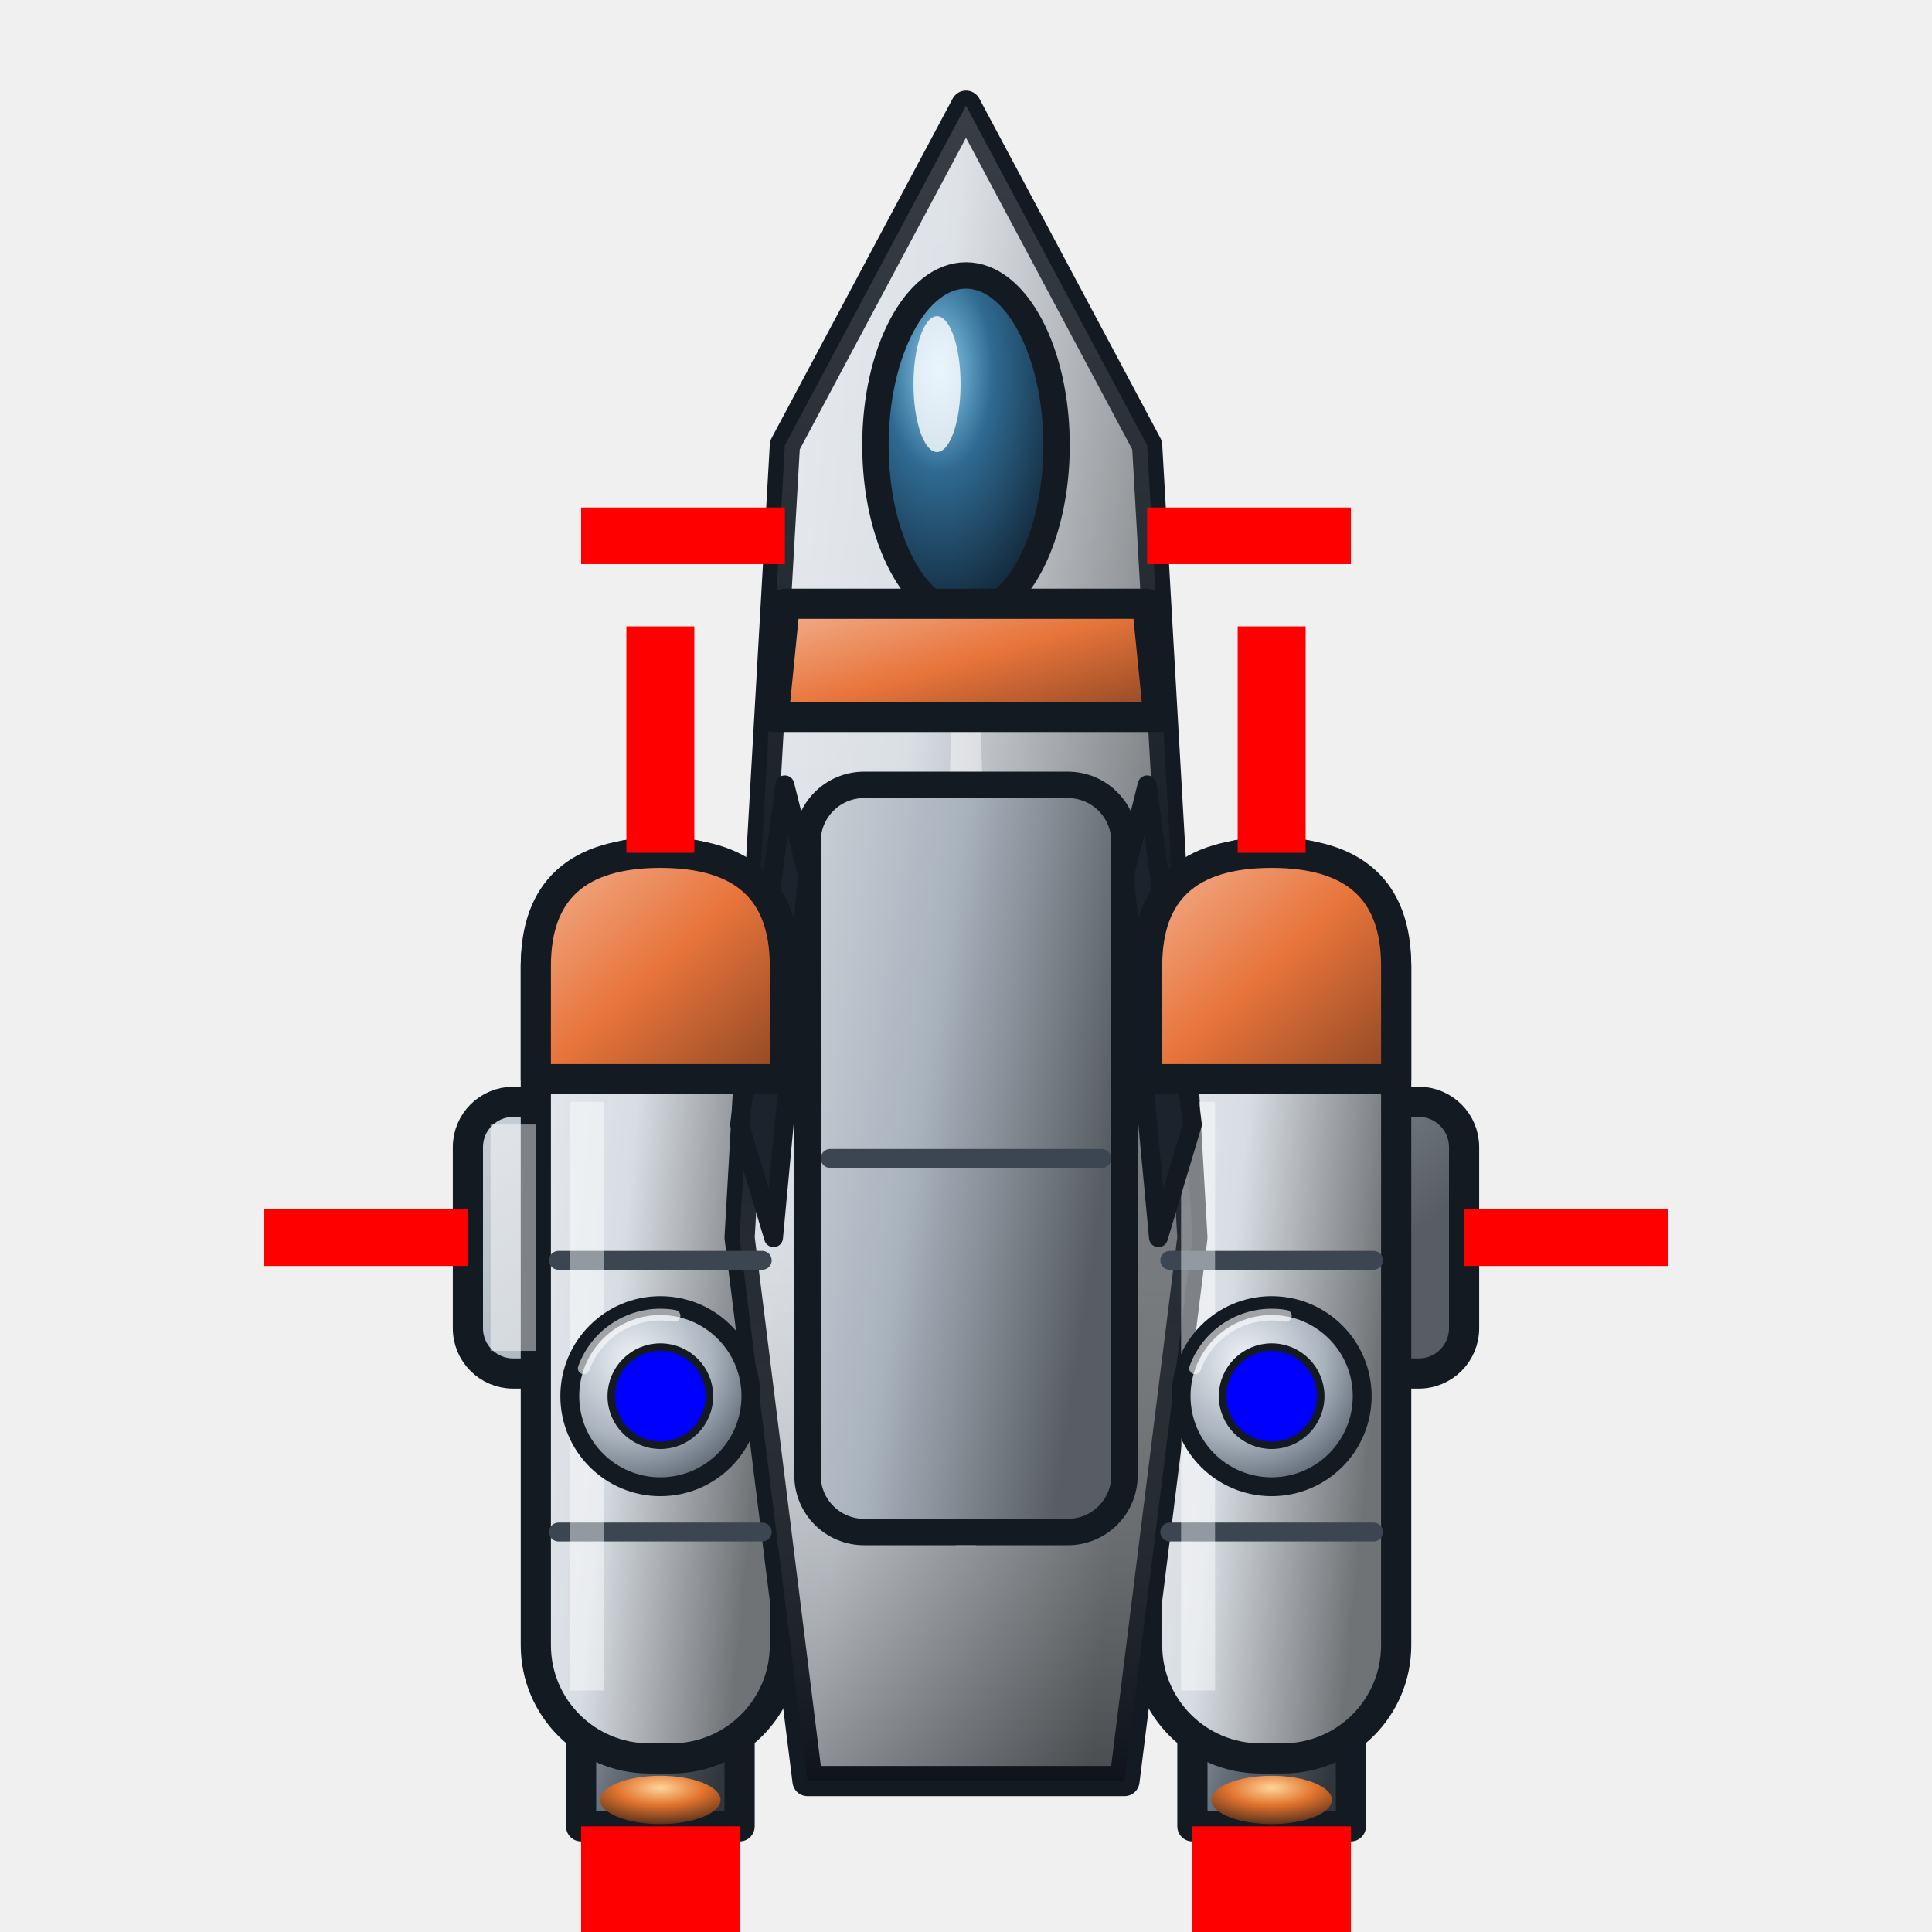
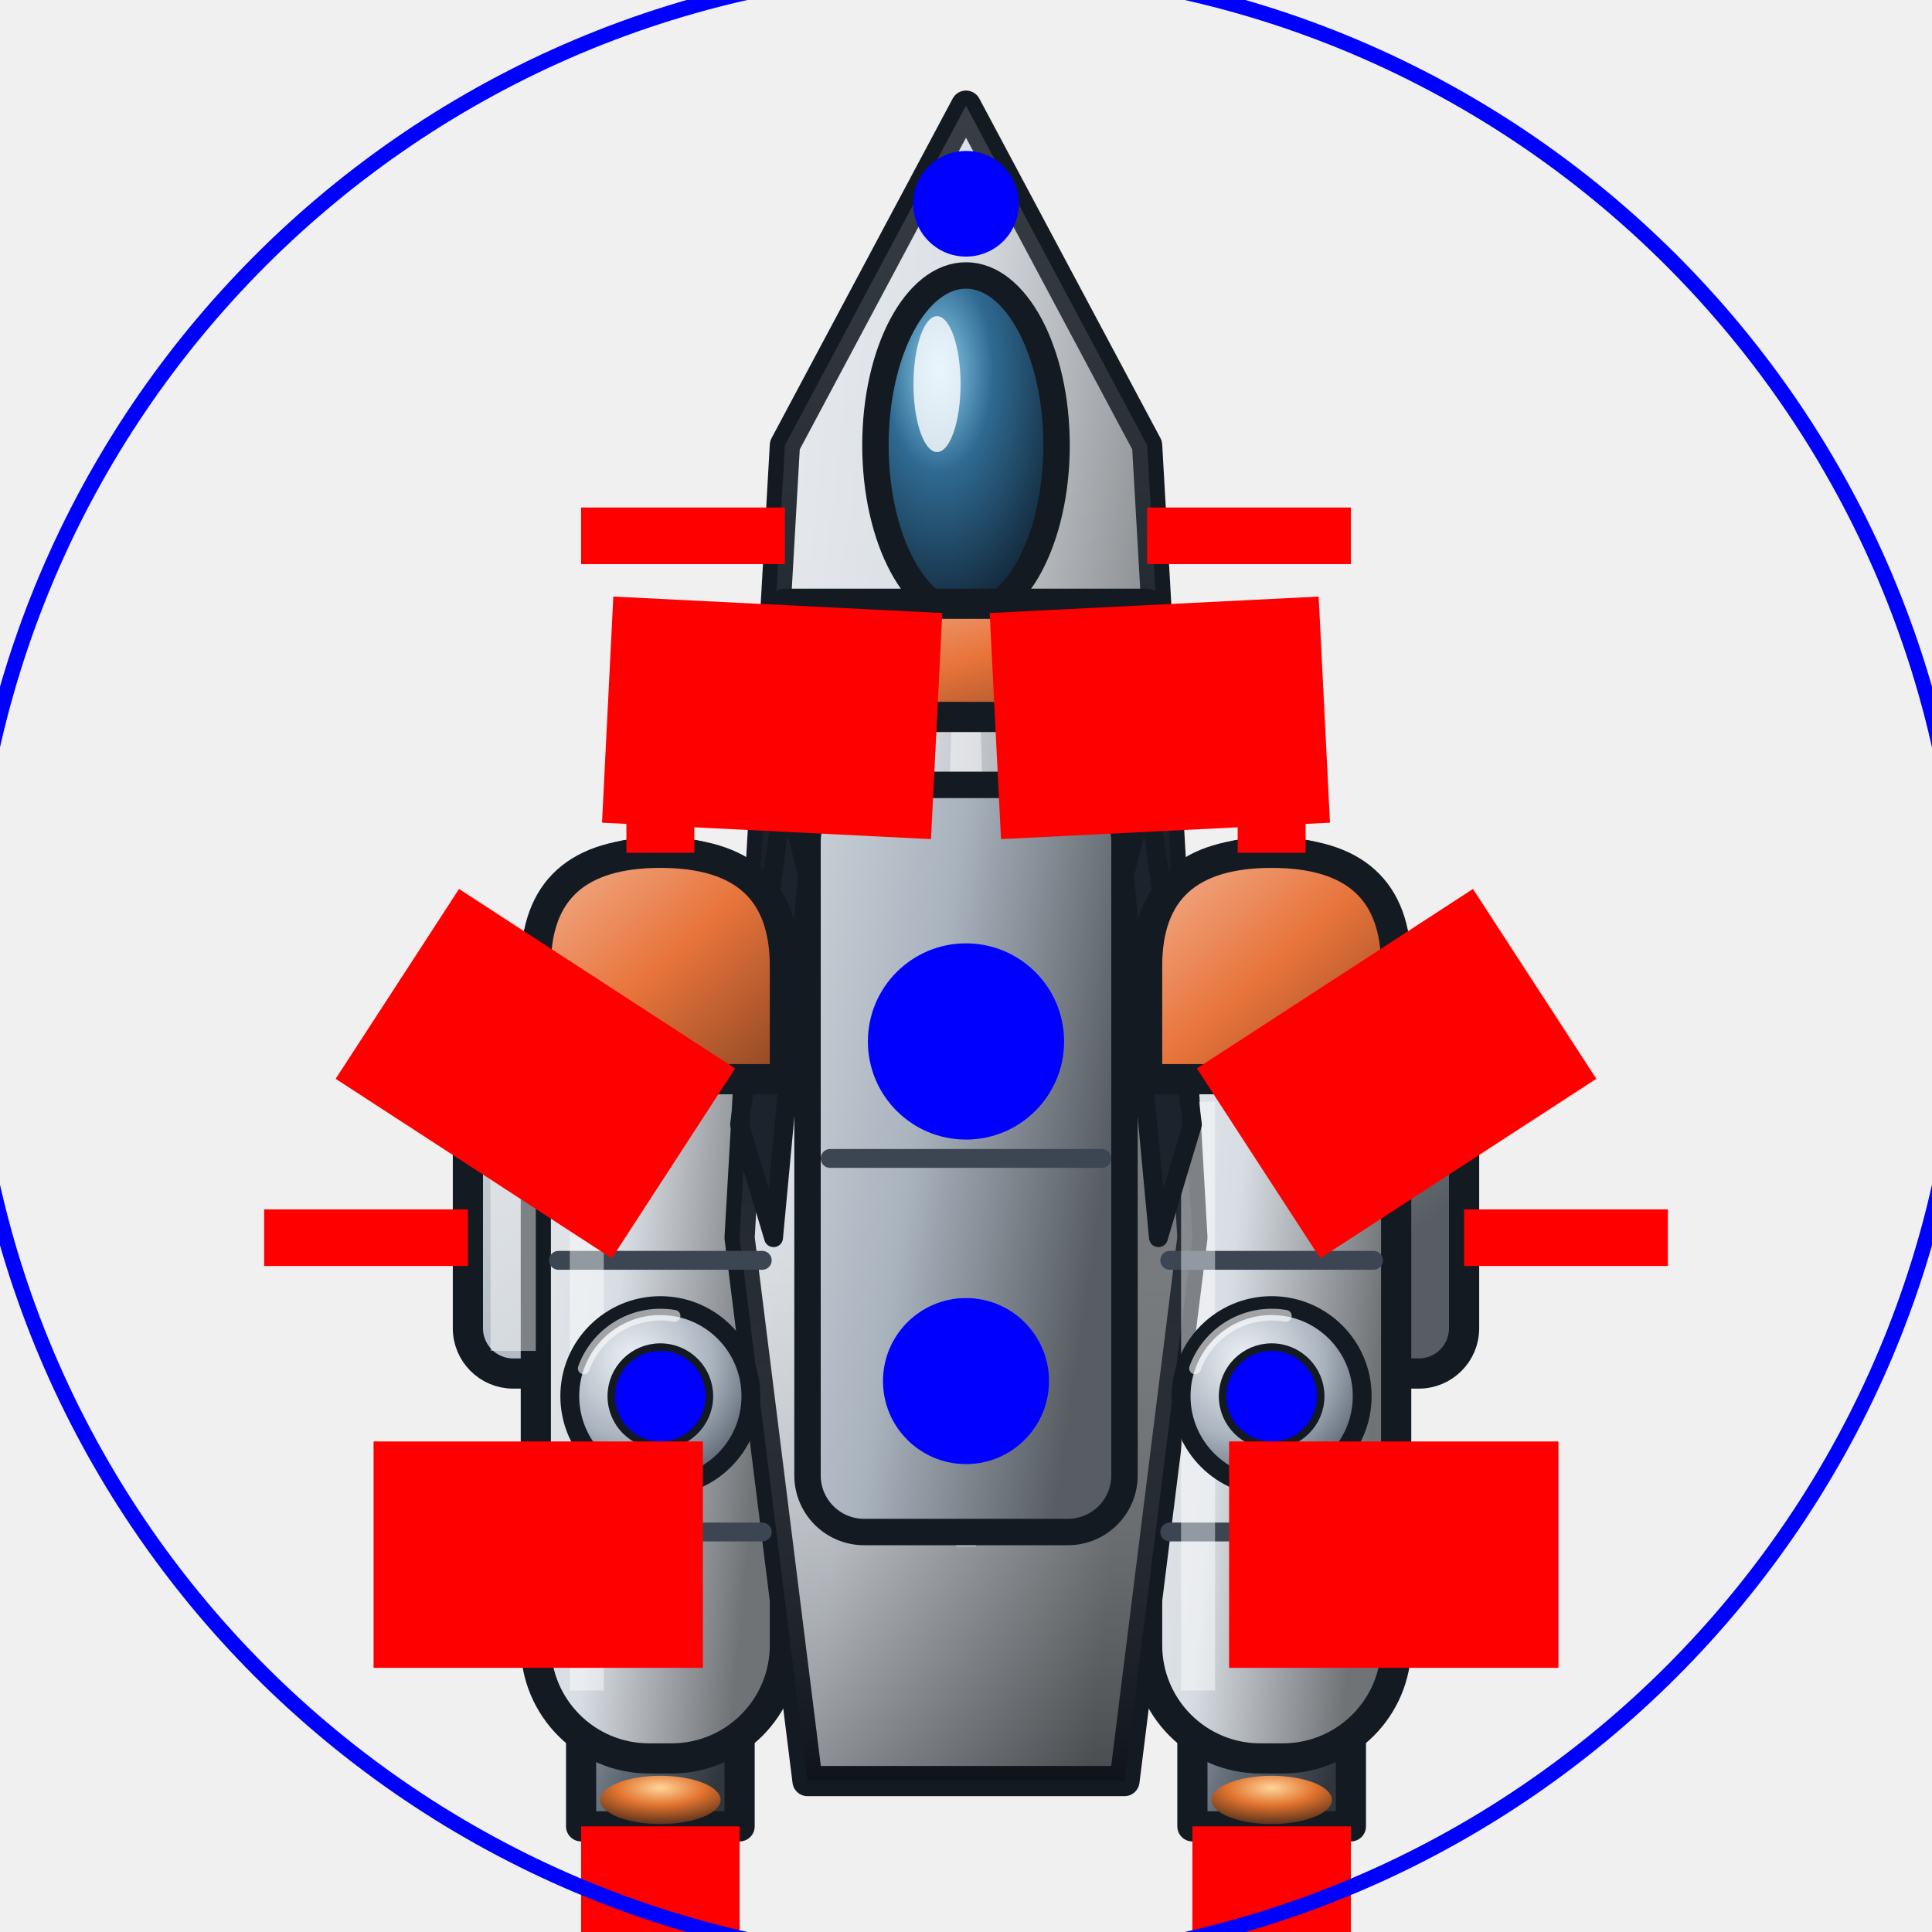
<svg xmlns="http://www.w3.org/2000/svg" viewBox="0 0 256 256">
  <defs>
    <radialGradient id="glass" cx="0.35" cy="0.28" r="0.85">
      <stop offset="0" stop-color="#8fd0f0" />
      <stop offset="0.35" stop-color="#2f6a92" />
      <stop offset="1" stop-color="#0b1824" />
    </radialGradient>
    <linearGradient id="shade" x1="0" y1="0" x2="0" y2="1">
      <stop offset="0" stop-color="#ffffff" stop-opacity="0.16" />
      <stop offset="0.55" stop-color="#ffffff" stop-opacity="0" />
      <stop offset="1" stop-color="#05080c" stop-opacity="0.38" />
    </linearGradient>
    <radialGradient id="nozzle" cx="0.5" cy="0.25" r="0.9">
      <stop offset="0" stop-color="#ffd59a" />
      <stop offset="0.4" stop-color="#e2742f" />
      <stop offset="1" stop-color="#2a1a14" />
    </radialGradient>
    <linearGradient id="la9b3be" x1="0" y1="0" x2="1" y2="0.35">
      <stop offset="0" stop-color="#cad0d7" />
      <stop offset="0.45" stop-color="#a9b3be" />
      <stop offset="1" stop-color="#585d63" />
    </linearGradient>
    <linearGradient id="l5d6874" x1="0" y1="0" x2="1" y2="0.35">
      <stop offset="0" stop-color="#9ba1a9" />
      <stop offset="0.45" stop-color="#5d6874" />
      <stop offset="1" stop-color="#30363c" />
    </linearGradient>
    <linearGradient id="ld8dde3" x1="0" y1="0" x2="1" y2="0.35">
      <stop offset="0" stop-color="#e7eaee" />
      <stop offset="0.45" stop-color="#d8dde3" />
      <stop offset="1" stop-color="#707376" />
    </linearGradient>
    <radialGradient id="r5d6874" cx="0.35" cy="0.32" r="0.8">
      <stop offset="0" stop-color="#a6acb3" />
      <stop offset="0.5" stop-color="#5d6874" />
      <stop offset="1" stop-color="#2e343a" />
    </radialGradient>
    <linearGradient id="accent-fill" x1="0" y1="0" x2="1" y2="1">
      <stop id="accent-light" offset="0" stop-color="#f2b393" />
      <stop id="accent-base" offset="0.5" stop-color="#e8743b" />
      <stop id="accent-dark" offset="1" stop-color="#8b4623" />
    </linearGradient>
    <radialGradient id="hp-ring" cx="0.35" cy="0.3" r="0.8">
      <stop offset="0" stop-color="#eef2f6" />
      <stop offset="0.55" stop-color="#a9b3be" />
      <stop offset="1" stop-color="#4a5562" />
    </radialGradient>
    <radialGradient id="hp-well" cx="0.4" cy="0.35" r="0.75">
      <stop offset="0" stop-color="#3a4552" />
      <stop offset="1" stop-color="#0b1016" />
    </radialGradient>
    <linearGradient id="hp-plate" x1="0" y1="0" x2="1" y2="1">
      <stop offset="0" stop-color="#d3dae2" />
      <stop offset="1" stop-color="#5d6874" />
    </linearGradient>
  </defs>
  <g id="hull" stroke="#141a22" stroke-width="4" stroke-linejoin="round" stroke-linecap="round">
    <rect x="62" y="146" width="132" height="36" rx="6" fill="url(#la9b3be)" />
    <rect x="77" y="221" width="21" height="21" fill="url(#l5d6874)" />
    <rect x="158" y="221" width="21" height="21" fill="url(#l5d6874)" />
    <rect x="71" y="113" width="33" height="120" rx="15" fill="url(#ld8dde3)" />
    <rect x="152" y="113" width="33" height="120" rx="15" fill="url(#ld8dde3)" />
    <path d="M128 14 L152 59 L158 164 L149 236 L107 236 L98 164 L104 59 Z" fill="url(#ld8dde3)" />
    <path d="M128 14 L152 59 L158 164 L149 236 L107 236 L98 164 L104 59 Z" fill="url(#shade)" stroke="none" />
    <path d="M128 36.2 L130.5 113.9 L129.3 204.92 L126.7 204.92 L125.5 113.9 Z" fill="#ffffff" fill-opacity="0.45" stroke="none" />
    <rect x="107" y="104" width="42" height="99" rx="7.5" fill="url(#la9b3be)" stroke-width="3.5" />
    <ellipse cx="128" cy="59" rx="12" ry="22.5" fill="url(#glass)" stroke-width="3.5" />
    <ellipse cx="124.16" cy="50.9" rx="3.12" ry="9" fill="#ffffff" fill-opacity="0.8" stroke="none" />
    <path d="M110 153.5 L146 153.5" fill="none" stroke="#3b4652" stroke-width="2.5" />
    <path d="M74 167 L101 167 M155 167 L182 167 M74 203 L101 203 M155 203 L182 203" fill="none" stroke="#3b4652" stroke-width="2.5" />
    <rect x="75.5" y="146" width="4.5" height="78" fill="#ffffff" fill-opacity="0.45" stroke="none" />
    <rect x="156.5" y="146" width="4.5" height="78" fill="#ffffff" fill-opacity="0.45" stroke="none" />
    <rect x="65" y="149" width="6" height="30" fill="#ffffff" fill-opacity="0.45" stroke="none" />
    <path d="M104 104 L98 149 L102.5 164 L107 116 Z" fill="#1c232c" stroke="#141a22" stroke-width="2.5" />
    <path d="M152 104 L158 149 L153.5 164 L149 116 Z" fill="#1c232c" stroke="#141a22" stroke-width="2.5" />
    <ellipse cx="87.5" cy="238.5" rx="7.98" ry="3.2" fill="url(#nozzle)" stroke="none" />
    <ellipse cx="168.5" cy="238.5" rx="7.98" ry="3.2" fill="url(#nozzle)" stroke="none" />
    <circle cx="87.5" cy="185" r="12" fill="url(#hp-ring)" stroke-width="2.5" />
    <circle cx="87.5" cy="185" r="6" fill="url(#hp-well)" stroke-width="2" />
    <path d="M77.35 181.31 A10.8 10.8 0 0 1 89.38 174.36" fill="none" stroke="#ffffff" stroke-opacity="0.6" stroke-width="1.56" />
    <circle cx="168.5" cy="185" r="12" fill="url(#hp-ring)" stroke-width="2.5" />
    <circle cx="168.5" cy="185" r="6" fill="url(#hp-well)" stroke-width="2" />
    <path d="M158.35 181.31 A10.8 10.8 0 0 1 170.38 174.36" fill="none" stroke="#ffffff" stroke-opacity="0.6" stroke-width="1.56" />
  </g>
  <g id="accent" stroke="#141a22" stroke-width="4" stroke-linejoin="round" stroke-linecap="round">
    <path d="M71 143 L71 128 Q71 113 87.5 113 Q104 113 104 128 L104 143 Z" fill="url(#accent-fill)" />
    <path d="M152 143 L152 128 Q152 113 168.5 113 Q185 113 185 128 L185 143 Z" fill="url(#accent-fill)" />
    <path d="M104 80 L152 80 L153.5 95 L102.5 95 Z" fill="url(#accent-fill)" />
  </g>
  <g id="anchors">
    <line id="flame-main-1" x1="87.5" y1="242" x2="87.5" y2="293" stroke="#ff0000" stroke-width="21" />
    <line id="flame-main-2" x1="168.5" y1="242" x2="168.5" y2="293" stroke="#ff0000" stroke-width="21" />
    <line id="flame-reverse-1" x1="87.5" y1="113" x2="87.5" y2="83" stroke="#ff0000" stroke-width="9" />
    <line id="flame-reverse-2" x1="168.5" y1="113" x2="168.5" y2="83" stroke="#ff0000" stroke-width="9" />
    <line id="flame-side-1" x1="104" y1="71" x2="77" y2="71" stroke="#ff0000" stroke-width="7.5" />
    <line id="flame-side-2" x1="152" y1="71" x2="179" y2="71" stroke="#ff0000" stroke-width="7.5" />
    <line id="flame-side-3" x1="62" y1="164" x2="35" y2="164" stroke="#ff0000" stroke-width="7.5" />
    <line id="flame-side-4" x1="194" y1="164" x2="221" y2="164" stroke="#ff0000" stroke-width="7.5" />
    <circle id="turret-light-1" cx="87.5" cy="185" r="6" fill="#0000ff" />
    <circle id="turret-light-2" cx="168.5" cy="185" r="6" fill="#0000ff" />
+     <line id="armor-1" x1="89.24" y1="154.15" x2="52.65" y2="130.37" stroke="#ff0000" stroke-width="30" />
+     <line id="armor-2" x1="166.76" y1="154.15" x2="203.35" y2="130.37" stroke="#ff0000" stroke-width="30" />
+     <line id="armor-3" x1="124.11" y1="96.21" x2="80.52" y2="94.03" stroke="#ff0000" stroke-width="30" />
+     <line id="armor-4" x1="131.89" y1="96.21" x2="175.48" y2="94.03" stroke="#ff0000" stroke-width="30" />
+     <line id="armor-5" x1="93.14" y1="206" x2="49.5" y2="206" stroke="#ff0000" stroke-width="30" />
+     <line id="armor-6" x1="162.86" y1="206" x2="206.5" y2="206" stroke="#ff0000" stroke-width="30" />
+     <circle id="module-1" cx="128" cy="183" r="11" fill="#0000ff" />
+     <circle id="module-2" cx="128" cy="138" r="13" fill="#0000ff" />
+     <circle id="nose" cx="128" cy="27" r="7" fill="#0000ff" />
+     <circle id="shield" cx="128" cy="128" r="132.21" fill="none" stroke="#0000ff" stroke-width="2" />
  </g>
</svg>
